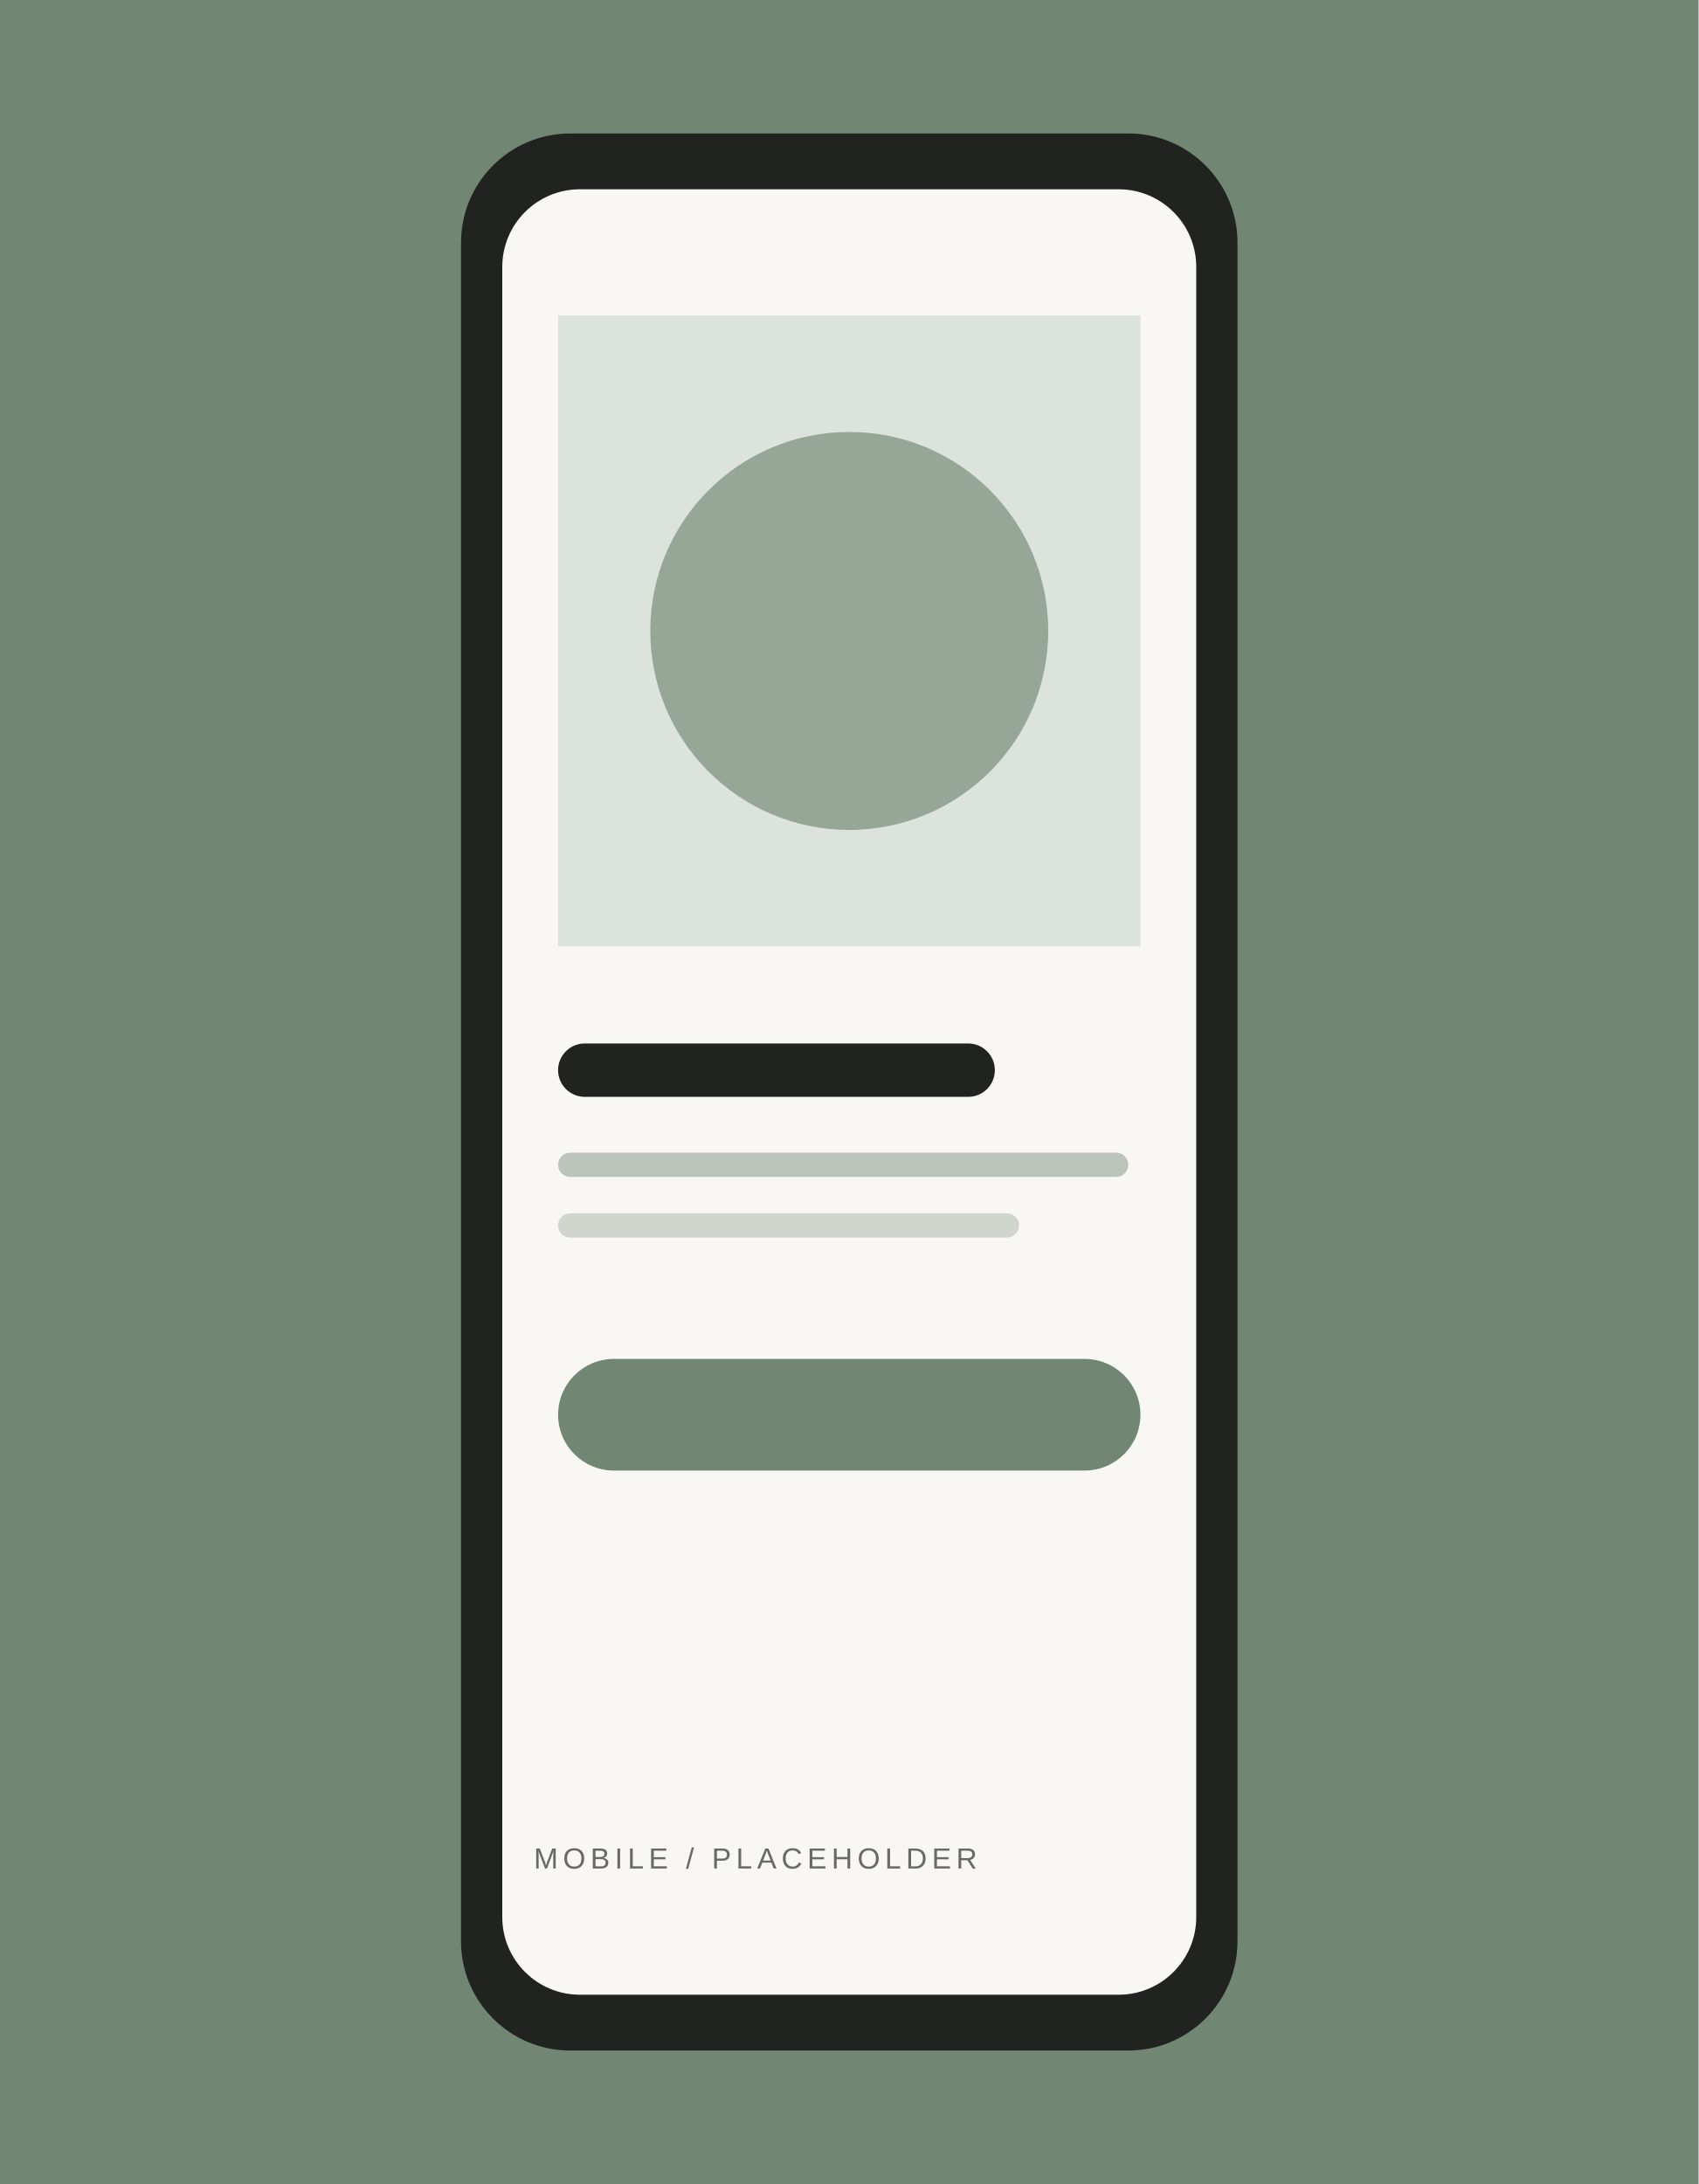
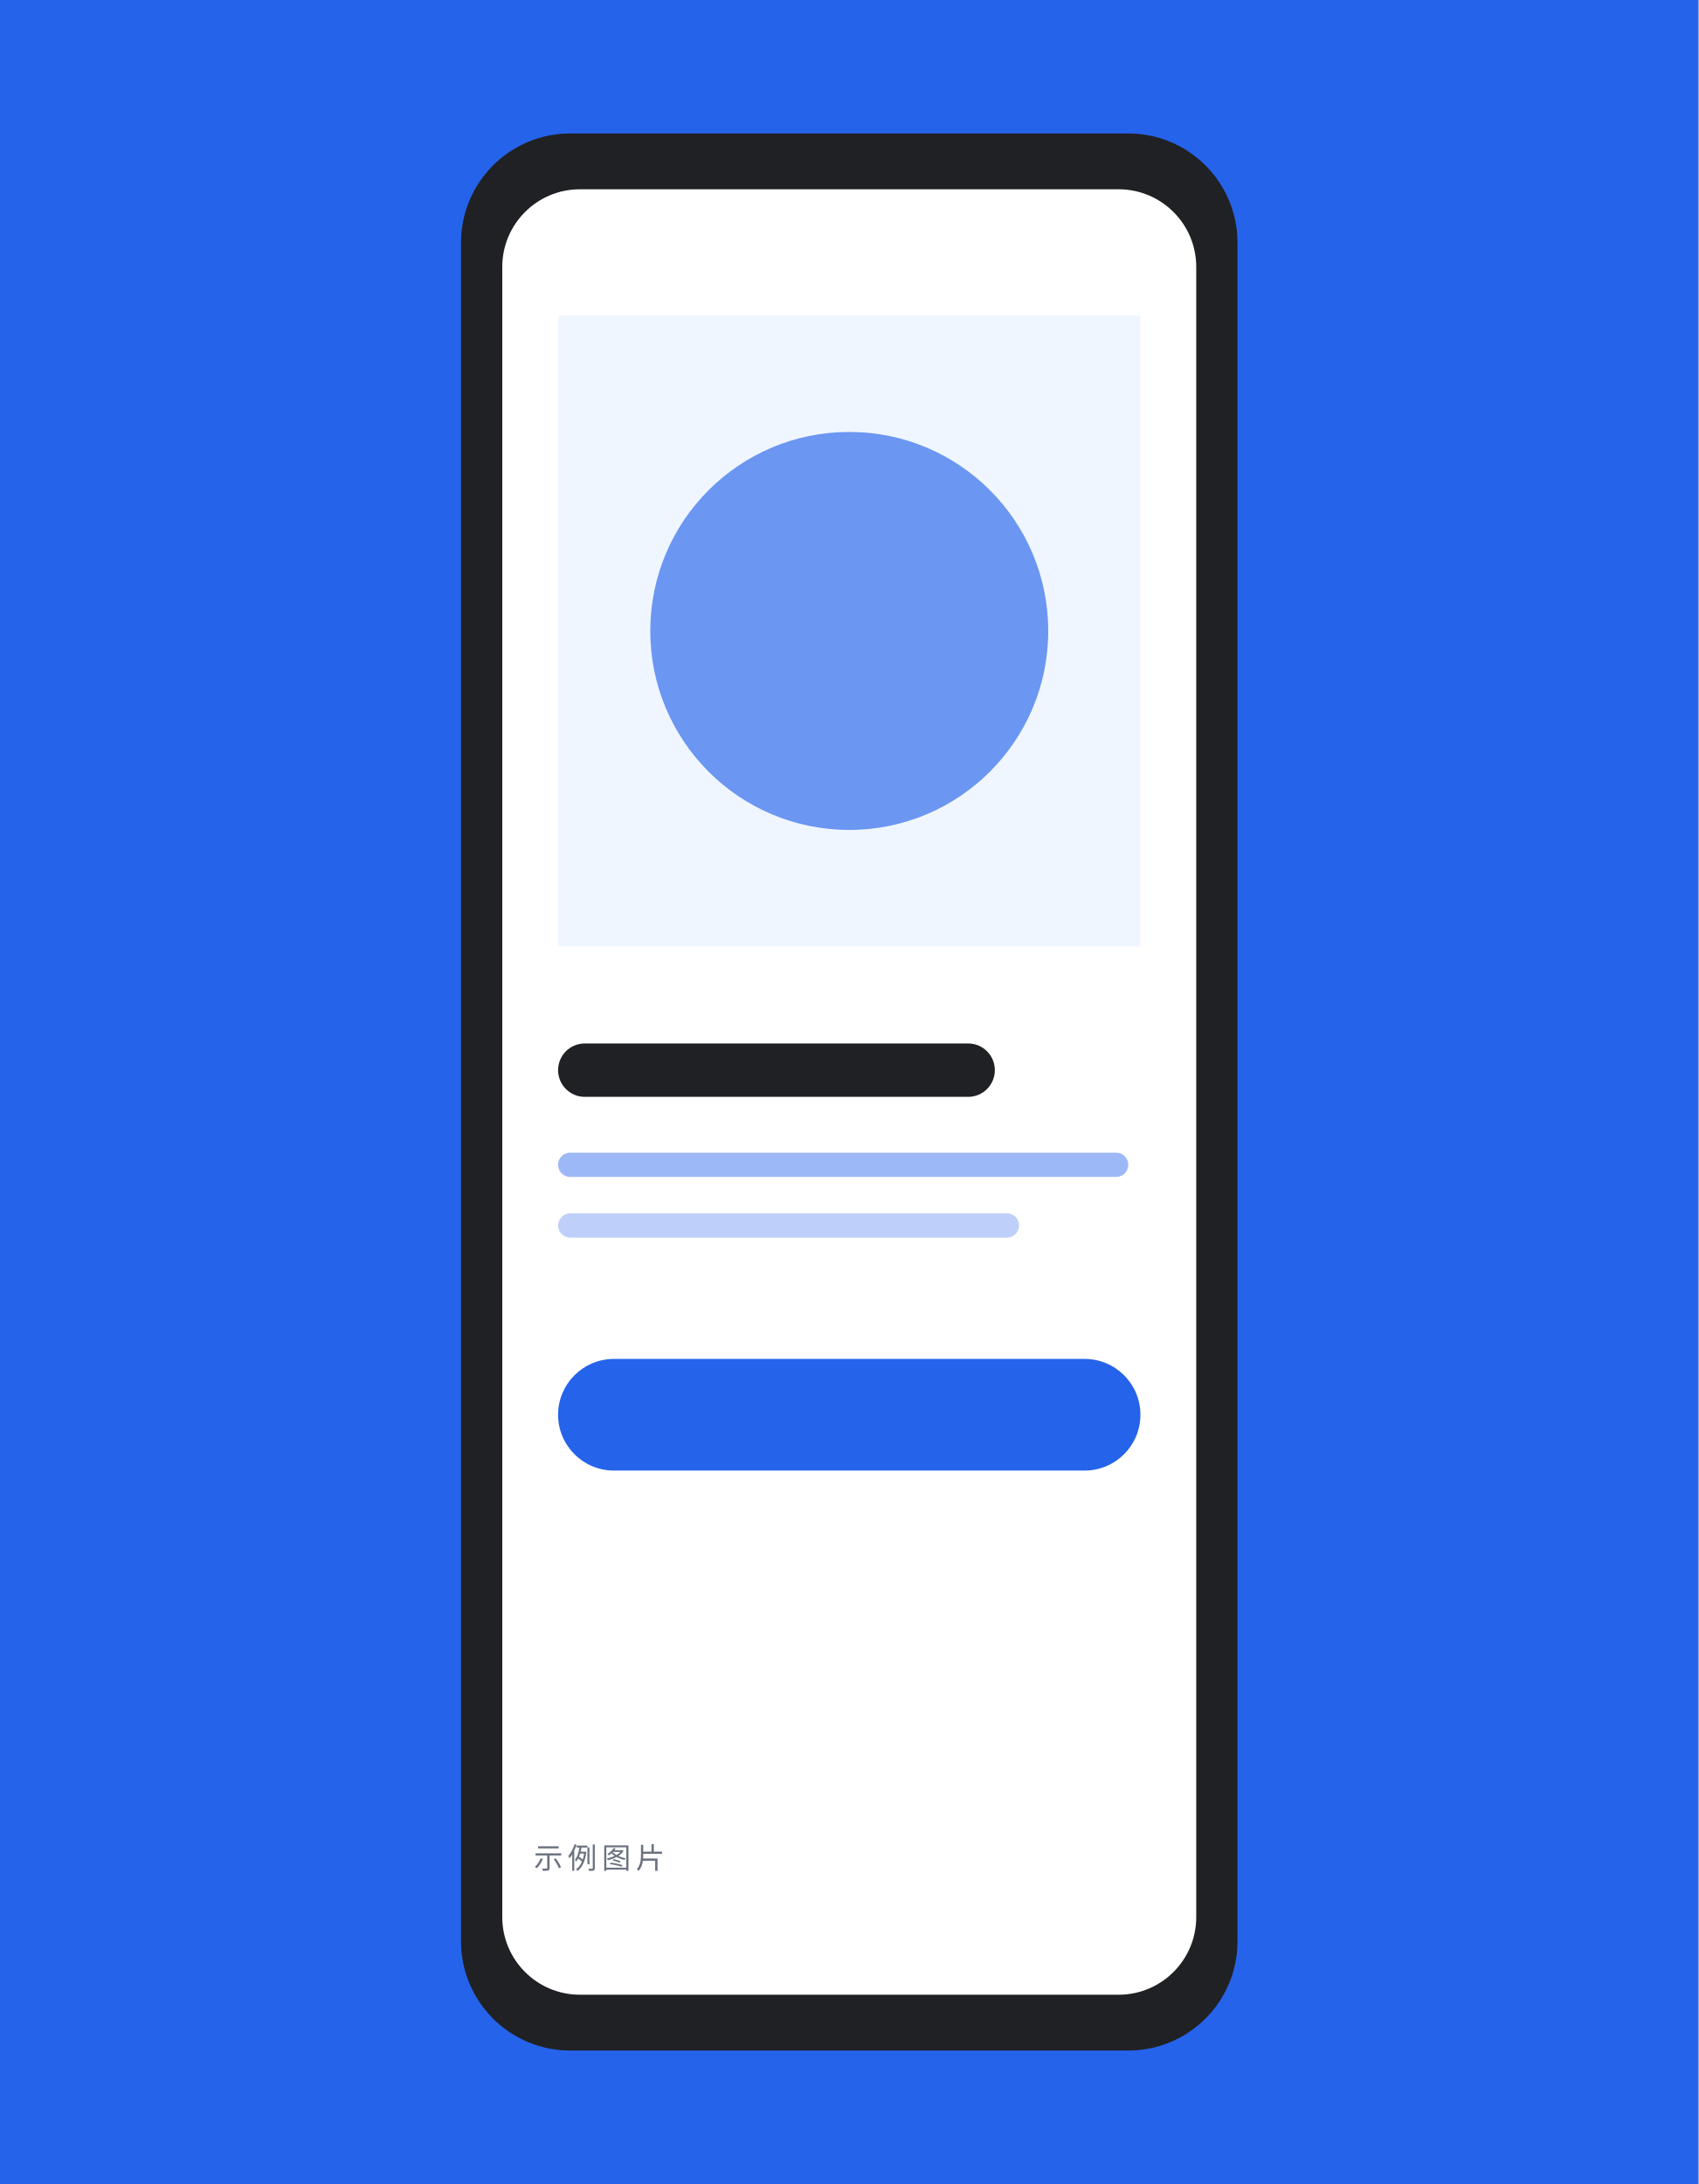
<svg xmlns="http://www.w3.org/2000/svg" width="700" height="900" viewBox="0 0 700 900">
-   <rect width="700" height="900" fill="#718774" />
-   <rect x="190" y="55" width="320" height="790" rx="45" fill="#202320" />
-   <rect x="207" y="78" width="286" height="744" rx="32" fill="#F8F7F4" />
-   <rect x="230" y="130" width="240" height="260" fill="#DCE3DC" />
-   <circle cx="350" cy="260" r="82" fill="#718774" fill-opacity=".65" />
-   <rect x="230" y="430" width="180" height="22" rx="11" fill="#202320" />
-   <rect x="230" y="475" width="235" height="10" rx="5" fill="#718774" fill-opacity=".45" />
-   <rect x="230" y="500" width="190" height="10" rx="5" fill="#718774" fill-opacity=".3" />
-   <rect x="230" y="560" width="240" height="46" rx="23" fill="#718774" />
-   <text x="220" y="770" fill="#676B66" font-family="Arial" font-size="12" letter-spacing="2">MOBILE / PLACEHOLDER</text>
+   <rect width="700" height="900" fill="#2563EB" />
+   <rect x="190" y="55" width="320" height="790" rx="45" fill="#202124" />
+   <rect x="207" y="78" width="286" height="744" rx="32" fill="#FFFFFF" />
+   <rect x="230" y="130" width="240" height="260" fill="#EFF6FF" />
+   <circle cx="350" cy="260" r="82" fill="#2563EB" fill-opacity=".65" />
+   <rect x="230" y="430" width="180" height="22" rx="11" fill="#202124" />
+   <rect x="230" y="475" width="235" height="10" rx="5" fill="#2563EB" fill-opacity=".45" />
+   <rect x="230" y="500" width="190" height="10" rx="5" fill="#2563EB" fill-opacity=".3" />
+   <rect x="230" y="560" width="240" height="46" rx="23" fill="#2563EB" />
+   <text x="220" y="770" fill="#6B7280" font-family="Arial" font-size="12" letter-spacing="2">示例图片</text>
</svg>
